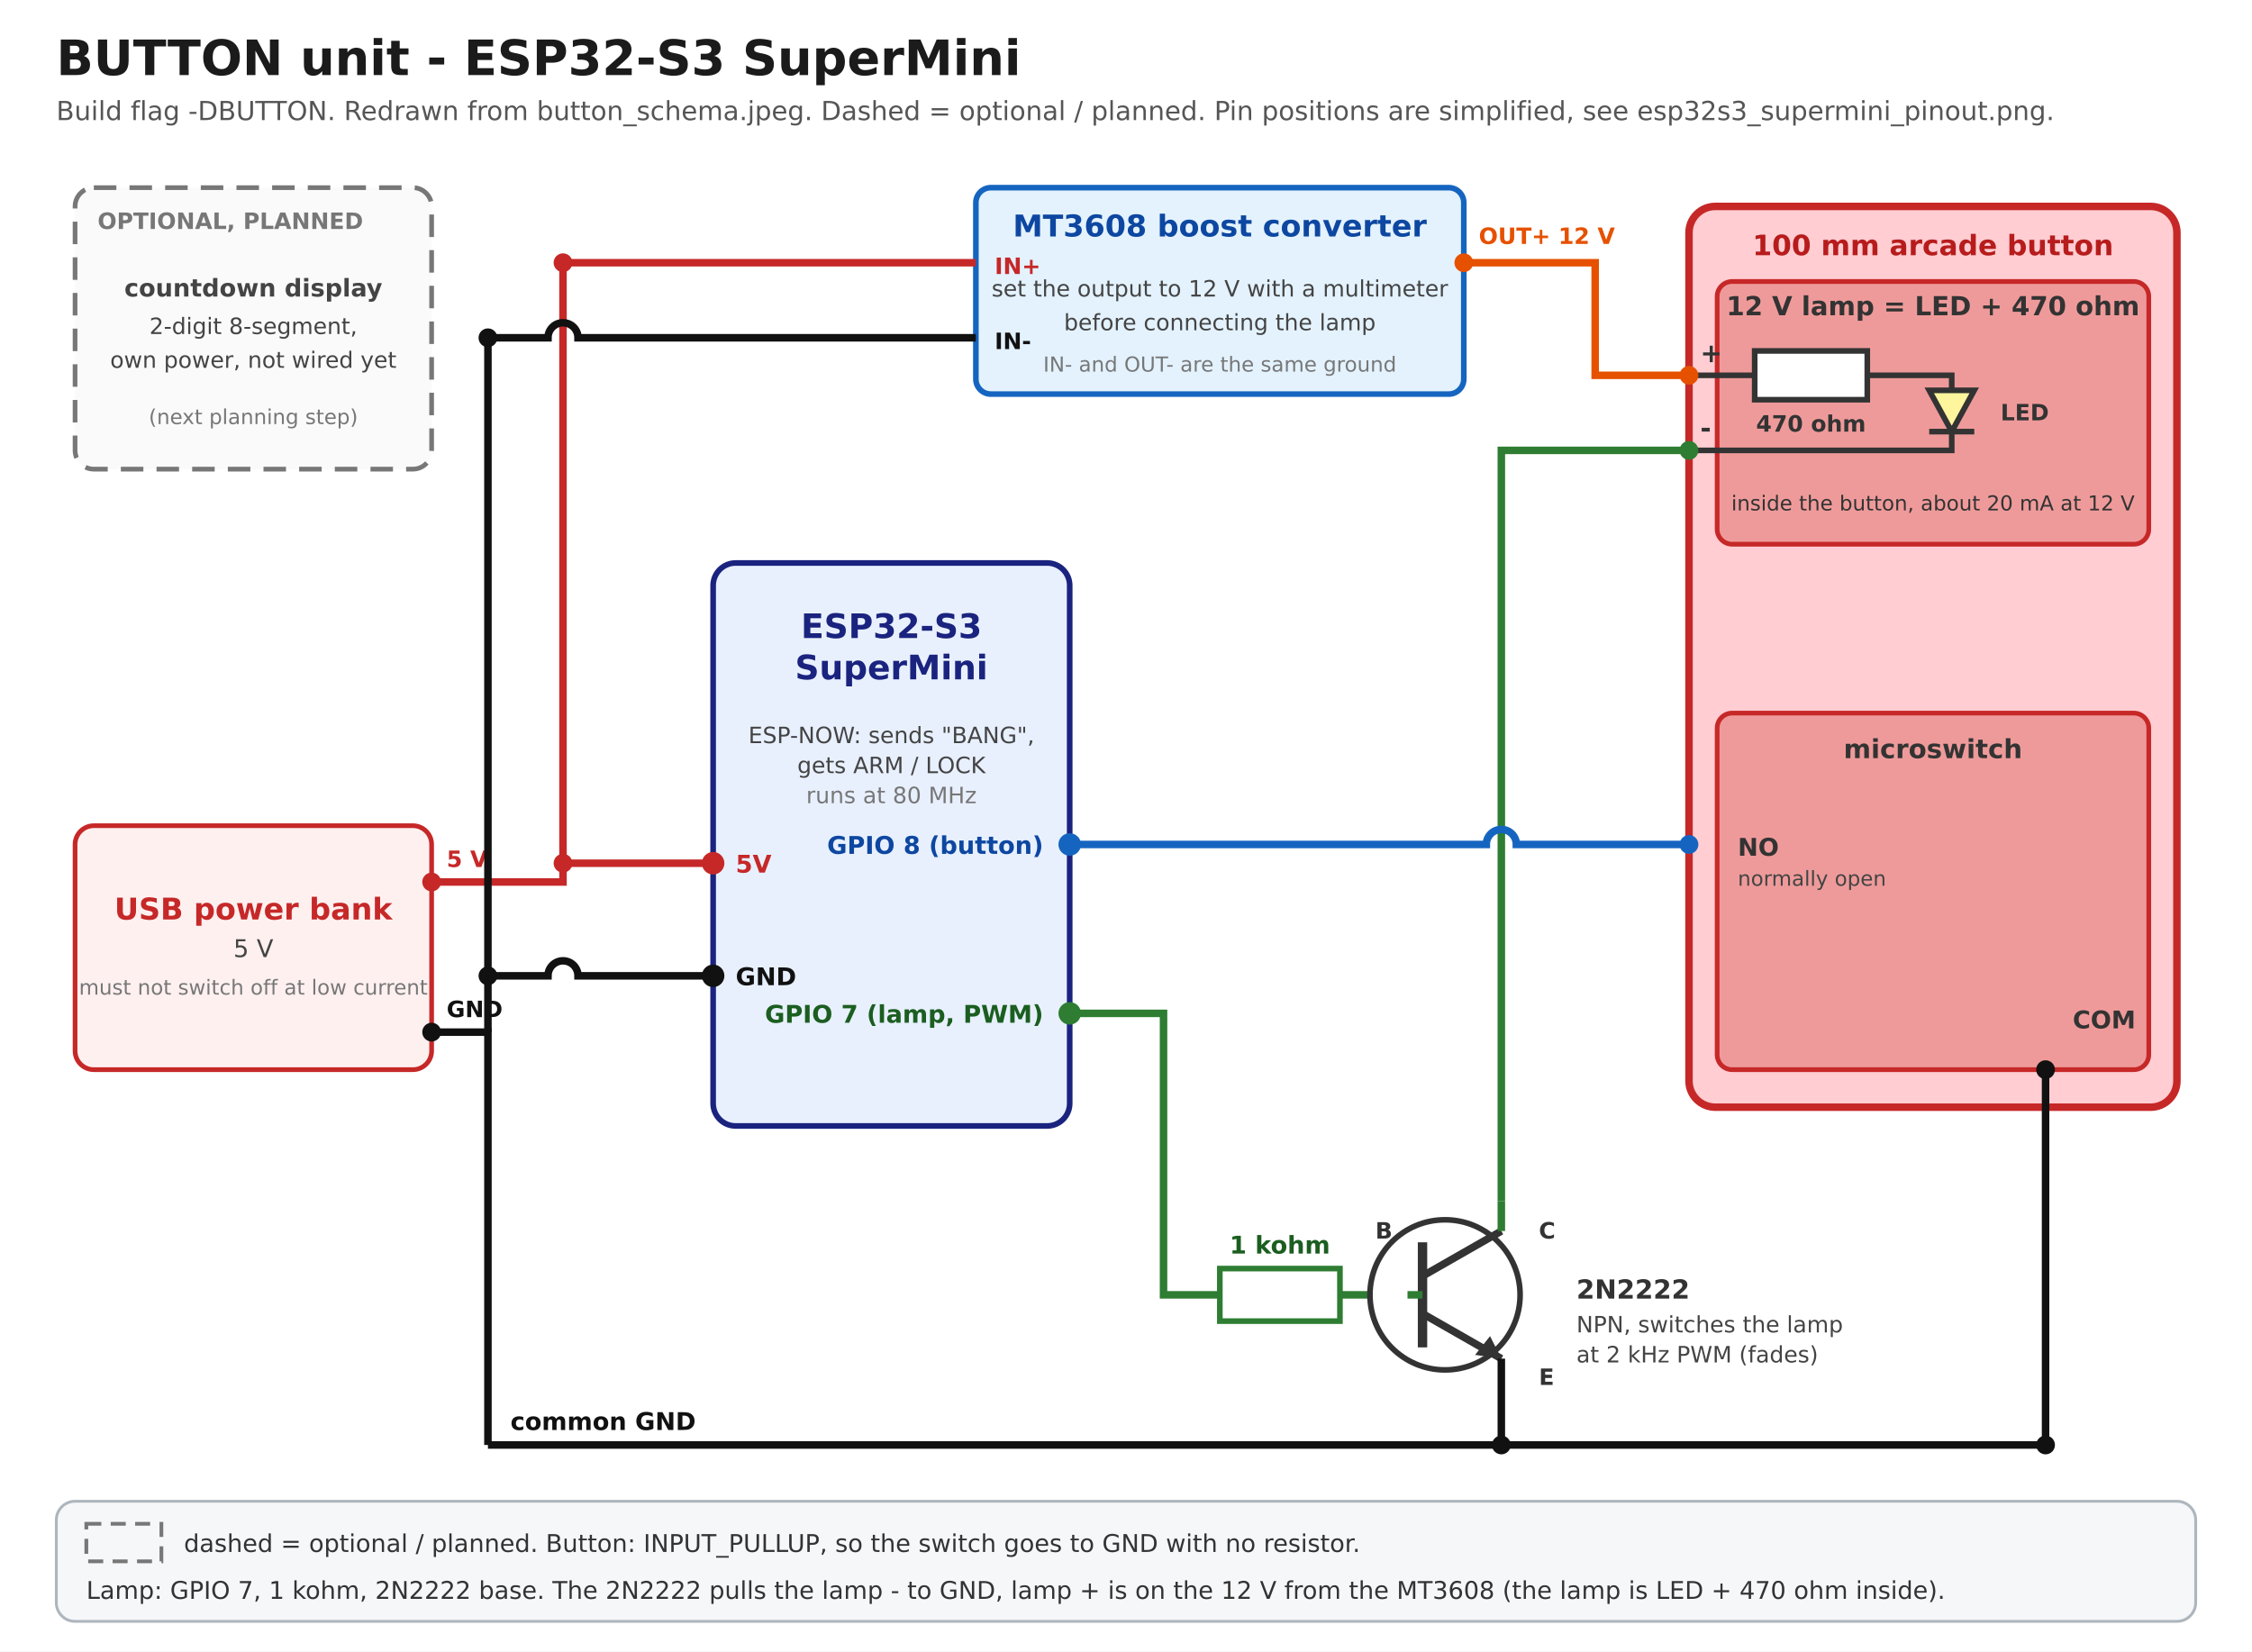
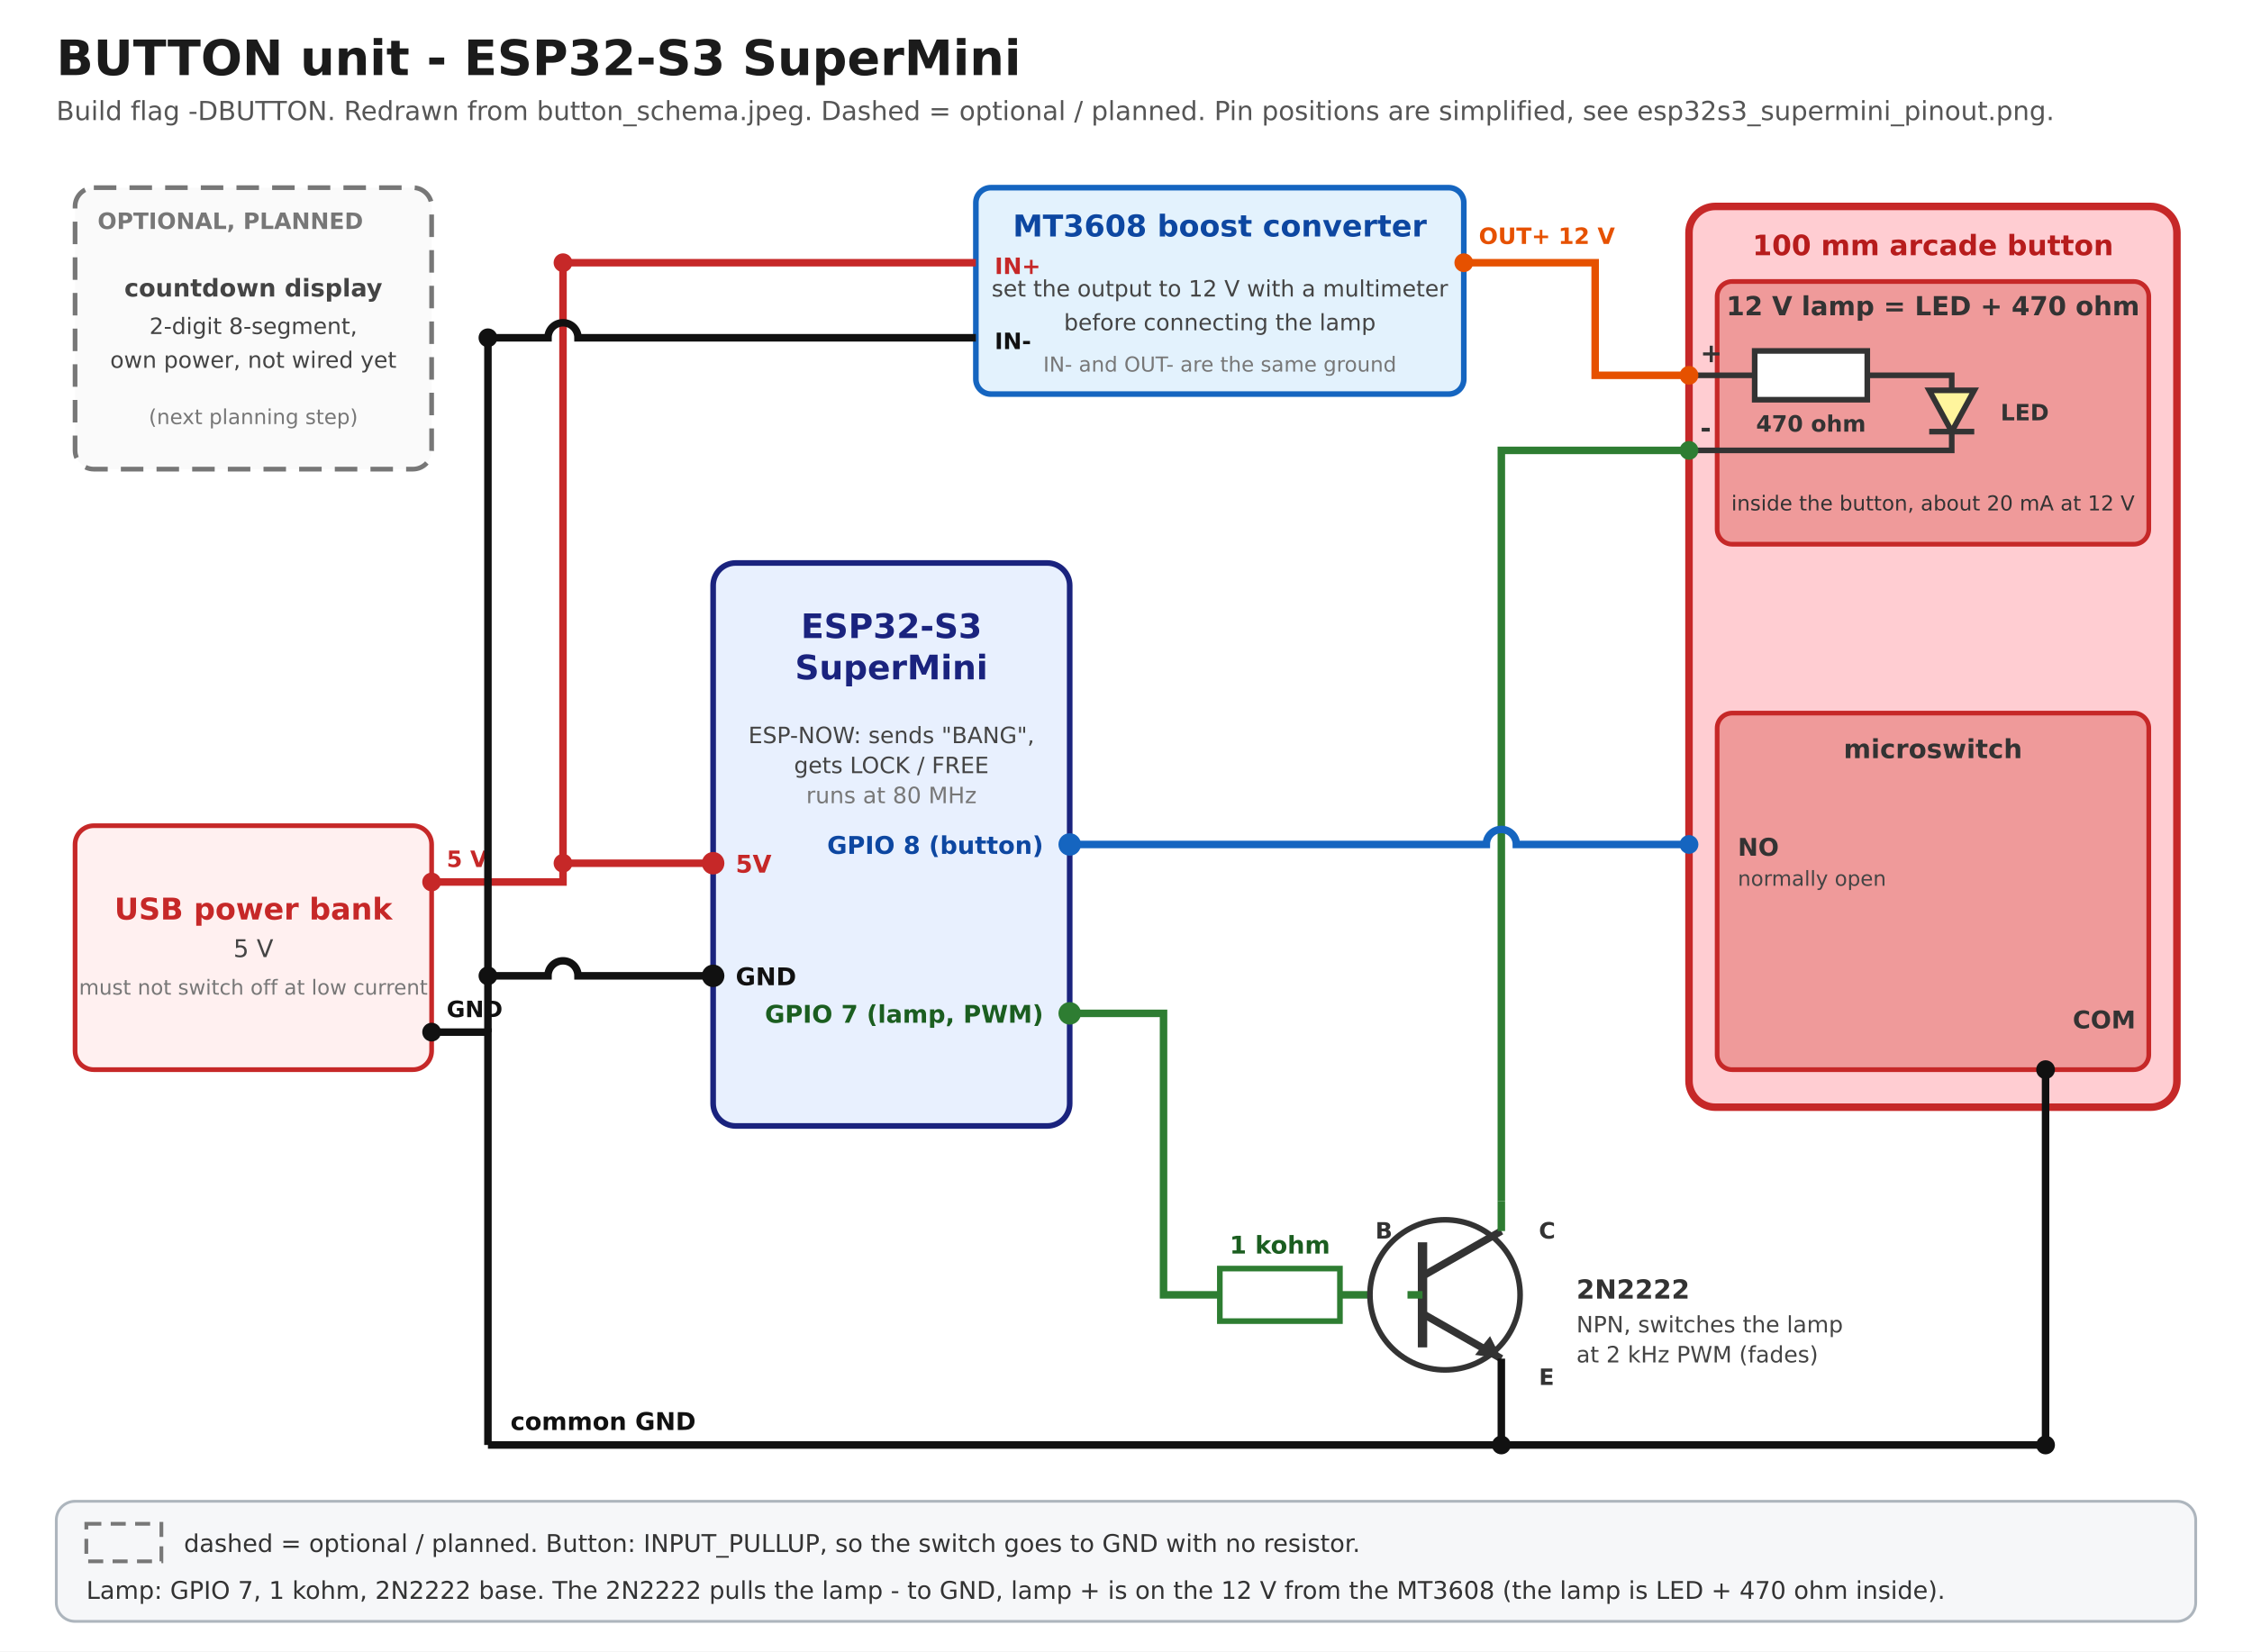
<svg xmlns="http://www.w3.org/2000/svg" viewBox="0 0 1200 880" width="1200" height="880" font-family="DejaVu Sans, Helvetica, Arial, sans-serif">
  <rect width="1200" height="880" fill="#ffffff" />
  <text x="30" y="40" font-size="26" font-weight="bold" fill="#1b1b1b">BUTTON unit - ESP32-S3 SuperMini</text>
  <text x="30" y="64" font-size="14" fill="#555">Build flag -DBUTTON. Redrawn from button_schema.jpeg. Dashed = optional / planned. Pin positions are simplified, see esp32s3_supermini_pinout.png.</text>
  <rect x="40" y="440" width="190" height="130" rx="10" fill="#fff0f0" stroke="#c62828" stroke-width="2.5" />
  <text x="135" y="490" font-size="16" font-weight="bold" fill="#c62828" text-anchor="middle">USB power bank</text>
  <text x="135" y="510" font-size="13" fill="#444" text-anchor="middle">5 V</text>
  <text x="135" y="530" font-size="11" fill="#777" text-anchor="middle">must not switch off at low current</text>
  <polyline points="230,470 300,470 300,140" fill="none" stroke="#c62828" stroke-width="4" />
  <circle cx="230" cy="470" r="5" fill="#c62828" />
  <text x="238" y="462" font-size="12" font-weight="bold" fill="#c62828">5 V</text>
  <polyline points="230,550 260,550 260,770" fill="none" stroke="#111" stroke-width="4" />
  <circle cx="230" cy="550" r="5" fill="#111" />
  <line x1="260" y1="180" x2="260" y2="550" stroke="#111" stroke-width="4" />
  <text x="238" y="542" font-size="12" font-weight="bold" fill="#111">GND</text>
  <line x1="260" y1="770" x2="1090" y2="770" stroke="#111" stroke-width="4" />
  <text x="272" y="762" font-size="13" font-weight="bold" fill="#111">common GND</text>
  <rect x="40" y="100" width="190" height="150" rx="10" fill="#fafafa" stroke="#777" stroke-width="2.5" stroke-dasharray="12 7" />
  <text x="52" y="122" font-size="12" font-weight="bold" fill="#777">OPTIONAL, PLANNED</text>
  <text x="135" y="158" font-size="13" font-weight="bold" fill="#444" text-anchor="middle">countdown display</text>
  <text x="135" y="178" font-size="12" fill="#444" text-anchor="middle">2-digit 8-segment,</text>
  <text x="135" y="196" font-size="12" fill="#444" text-anchor="middle">own power, not wired yet</text>
  <text x="135" y="226" font-size="11" fill="#777" text-anchor="middle">(next planning step)</text>
  <rect x="520" y="100" width="260" height="110" rx="8" fill="#e3f2fd" stroke="#1565c0" stroke-width="3" />
  <text x="650" y="126" font-size="16" font-weight="bold" fill="#0d47a1" text-anchor="middle">MT3608 boost converter</text>
  <text x="650" y="158" font-size="12" fill="#444" text-anchor="middle">set the output to 12 V with a multimeter</text>
  <text x="650" y="176" font-size="12" fill="#444" text-anchor="middle">before connecting the lamp</text>
  <text x="650" y="198" font-size="11" fill="#777" text-anchor="middle">IN- and OUT- are the same ground</text>
  <text x="530" y="146" font-size="12" font-weight="bold" fill="#c62828">IN+</text>
  <text x="530" y="186" font-size="12" font-weight="bold" fill="#111">IN-</text>
  <text x="788" y="130" font-size="12" font-weight="bold" fill="#e65100">OUT+ 12 V</text>
  <line x1="300" y1="140" x2="520" y2="140" stroke="#c62828" stroke-width="4" />
  <circle cx="300" cy="140" r="5" fill="#c62828" />
  <path d="M260,180 L292,180 A8,8 0 0 1 308,180 L520,180" fill="none" stroke="#111" stroke-width="4" />
  <circle cx="260" cy="180" r="5" fill="#111" />
  <rect x="380" y="300" width="190" height="300" rx="12" fill="#e8f0fe" stroke="#1a237e" stroke-width="3" />
  <text x="475" y="340" font-size="18" font-weight="bold" fill="#1a237e" text-anchor="middle">ESP32-S3</text>
  <text x="475" y="362" font-size="18" font-weight="bold" fill="#1a237e" text-anchor="middle">SuperMini</text>
  <text x="475" y="396" font-size="12" fill="#444" text-anchor="middle">ESP-NOW: sends "BANG",</text>
-   <text x="475" y="412" font-size="12" fill="#444" text-anchor="middle">gets ARM / LOCK</text>
+   <text x="475" y="412" font-size="12" fill="#444" text-anchor="middle">gets LOCK / FREE</text>
  <text x="475" y="428" font-size="12" fill="#777" text-anchor="middle">runs at 80 MHz</text>
  <circle cx="380" cy="460" r="6" fill="#c62828" />
  <text x="392" y="465" font-size="13" font-weight="bold" fill="#c62828">5V</text>
  <circle cx="380" cy="520" r="6" fill="#111" />
  <text x="392" y="525" font-size="13" font-weight="bold" fill="#111">GND</text>
  <line x1="300" y1="460" x2="380" y2="460" stroke="#c62828" stroke-width="4" />
  <circle cx="300" cy="460" r="5" fill="#c62828" />
  <path d="M260,520 L292,520 A8,8 0 0 1 308,520 L380,520" fill="none" stroke="#111" stroke-width="4" />
  <circle cx="260" cy="520" r="5" fill="#111" />
  <circle cx="570" cy="450" r="6" fill="#1565c0" />
  <text x="556" y="455" font-size="13" font-weight="bold" fill="#0d47a1" text-anchor="end">GPIO 8 (button)</text>
  <circle cx="570" cy="540" r="6" fill="#2e7d32" />
  <text x="556" y="545" font-size="13" font-weight="bold" fill="#1b5e20" text-anchor="end">GPIO 7 (lamp, PWM)</text>
  <rect x="900" y="110" width="260" height="480" rx="14" fill="#ffcdd2" stroke="#c62828" stroke-width="4" />
  <text x="1030" y="136" font-size="15" font-weight="bold" fill="#b71c1c" text-anchor="middle">100 mm arcade button</text>
  <rect x="915" y="150" width="230" height="140" rx="8" fill="#ef9a9a" stroke="#c62828" stroke-width="2.5" />
  <text x="1030" y="168" font-size="14" font-weight="bold" fill="#333" text-anchor="middle">12 V lamp = LED + 470 ohm</text>
  <text x="906" y="193" font-size="14" font-weight="bold" fill="#333">+</text>
  <text x="906" y="233" font-size="14" font-weight="bold" fill="#333">-</text>
  <line x1="900" y1="200" x2="935" y2="200" stroke="#333" stroke-width="3" />
  <rect x="935" y="187" width="60" height="26" fill="#fff" stroke="#333" stroke-width="3" />
  <text x="965" y="230" font-size="12" font-weight="bold" fill="#333" text-anchor="middle">470 ohm</text>
  <polyline points="995,200 1040,200 1040,208" fill="none" stroke="#333" stroke-width="3" />
  <polygon points="1028,208 1052,208 1040,230" fill="#fff59d" stroke="#333" stroke-width="3" />
  <line x1="1028" y1="230" x2="1052" y2="230" stroke="#333" stroke-width="3" />
  <polyline points="1040,230 1040,240 900,240" fill="none" stroke="#333" stroke-width="3" />
  <text x="1066" y="224" font-size="12" font-weight="bold" fill="#333">LED</text>
  <text x="1030" y="272" font-size="11" fill="#333" text-anchor="middle">inside the button, about 20 mA at 12 V</text>
  <rect x="915" y="380" width="230" height="190" rx="8" fill="#ef9a9a" stroke="#c62828" stroke-width="2.5" />
  <text x="1030" y="404" font-size="14" font-weight="bold" fill="#333" text-anchor="middle">microswitch</text>
  <text x="926" y="456" font-size="13" font-weight="bold" fill="#333">NO</text>
  <text x="926" y="472" font-size="11" fill="#444">normally open</text>
  <text x="1138" y="548" font-size="13" font-weight="bold" fill="#333" text-anchor="end">COM</text>
  <circle cx="900" cy="200" r="5" fill="#e65100" />
  <circle cx="900" cy="240" r="5" fill="#2e7d32" />
  <circle cx="900" cy="450" r="5" fill="#1565c0" />
  <circle cx="1090" cy="570" r="5" fill="#111" />
  <polyline points="780,140 850,140 850,200 900,200" fill="none" stroke="#e65100" stroke-width="4" />
  <circle cx="780" cy="140" r="5" fill="#e65100" />
  <polyline points="800,640 800,240 900,240" fill="none" stroke="#2e7d32" stroke-width="4" />
  <path d="M570,450 L792,450 A8,8 0 0 1 808,450 L900,450" fill="none" stroke="#1565c0" stroke-width="4" />
  <polyline points="1090,570 1090,770" fill="none" stroke="#111" stroke-width="4" />
  <circle cx="1090" cy="770" r="5" fill="#111" />
  <polyline points="570,540 620,540 620,690 650,690" fill="none" stroke="#2e7d32" stroke-width="4" />
  <rect x="650" y="676" width="64" height="28" fill="#fff" stroke="#2e7d32" stroke-width="3" />
  <text x="682" y="668" font-size="13" font-weight="bold" fill="#1b5e20" text-anchor="middle">1 kohm</text>
  <polyline points="714,690 750,690" fill="none" stroke="#2e7d32" stroke-width="4" />
  <circle cx="770" cy="690" r="40" fill="#fff" stroke="#333" stroke-width="3" />
  <line x1="758" y1="662" x2="758" y2="718" stroke="#333" stroke-width="5" />
  <line x1="750" y1="690" x2="758" y2="690" stroke="#2e7d32" stroke-width="4" />
  <line x1="758" y1="680" x2="800" y2="656" stroke="#333" stroke-width="4" />
  <line x1="758" y1="700" x2="800" y2="724" stroke="#333" stroke-width="4" />
  <polygon points="800,724 786,722 794,712" fill="#333" />
  <line x1="800" y1="656" x2="800" y2="640" stroke="#2e7d32" stroke-width="4" />
  <line x1="800" y1="724" x2="800" y2="770" stroke="#111" stroke-width="4" />
  <circle cx="800" cy="770" r="5" fill="#111" />
  <text x="820" y="660" font-size="12" font-weight="bold" fill="#333">C</text>
  <text x="820" y="738" font-size="12" font-weight="bold" fill="#333">E</text>
  <text x="742" y="660" font-size="12" font-weight="bold" fill="#333" text-anchor="end">B</text>
  <text x="840" y="692" font-size="14" font-weight="bold" fill="#333">2N2222</text>
  <text x="840" y="710" font-size="12" fill="#444">NPN, switches the lamp</text>
  <text x="840" y="726" font-size="12" fill="#444">at 2 kHz PWM (fades)</text>
  <rect x="30" y="800" width="1140" height="64" rx="10" fill="#f6f7f9" stroke="#adb5bd" stroke-width="1.5" />
  <rect x="46" y="812" width="40" height="20" fill="none" stroke="#777" stroke-width="2" stroke-dasharray="8 5" />
  <text x="98" y="827" font-size="13" fill="#333">dashed = optional / planned.   Button: INPUT_PULLUP, so the switch goes to GND with no resistor.</text>
  <text x="46" y="852" font-size="13" fill="#333">Lamp: GPIO 7, 1 kohm, 2N2222 base. The 2N2222 pulls the lamp - to GND, lamp + is on the 12 V from the MT3608 (the lamp is LED + 470 ohm inside).</text>
</svg>
